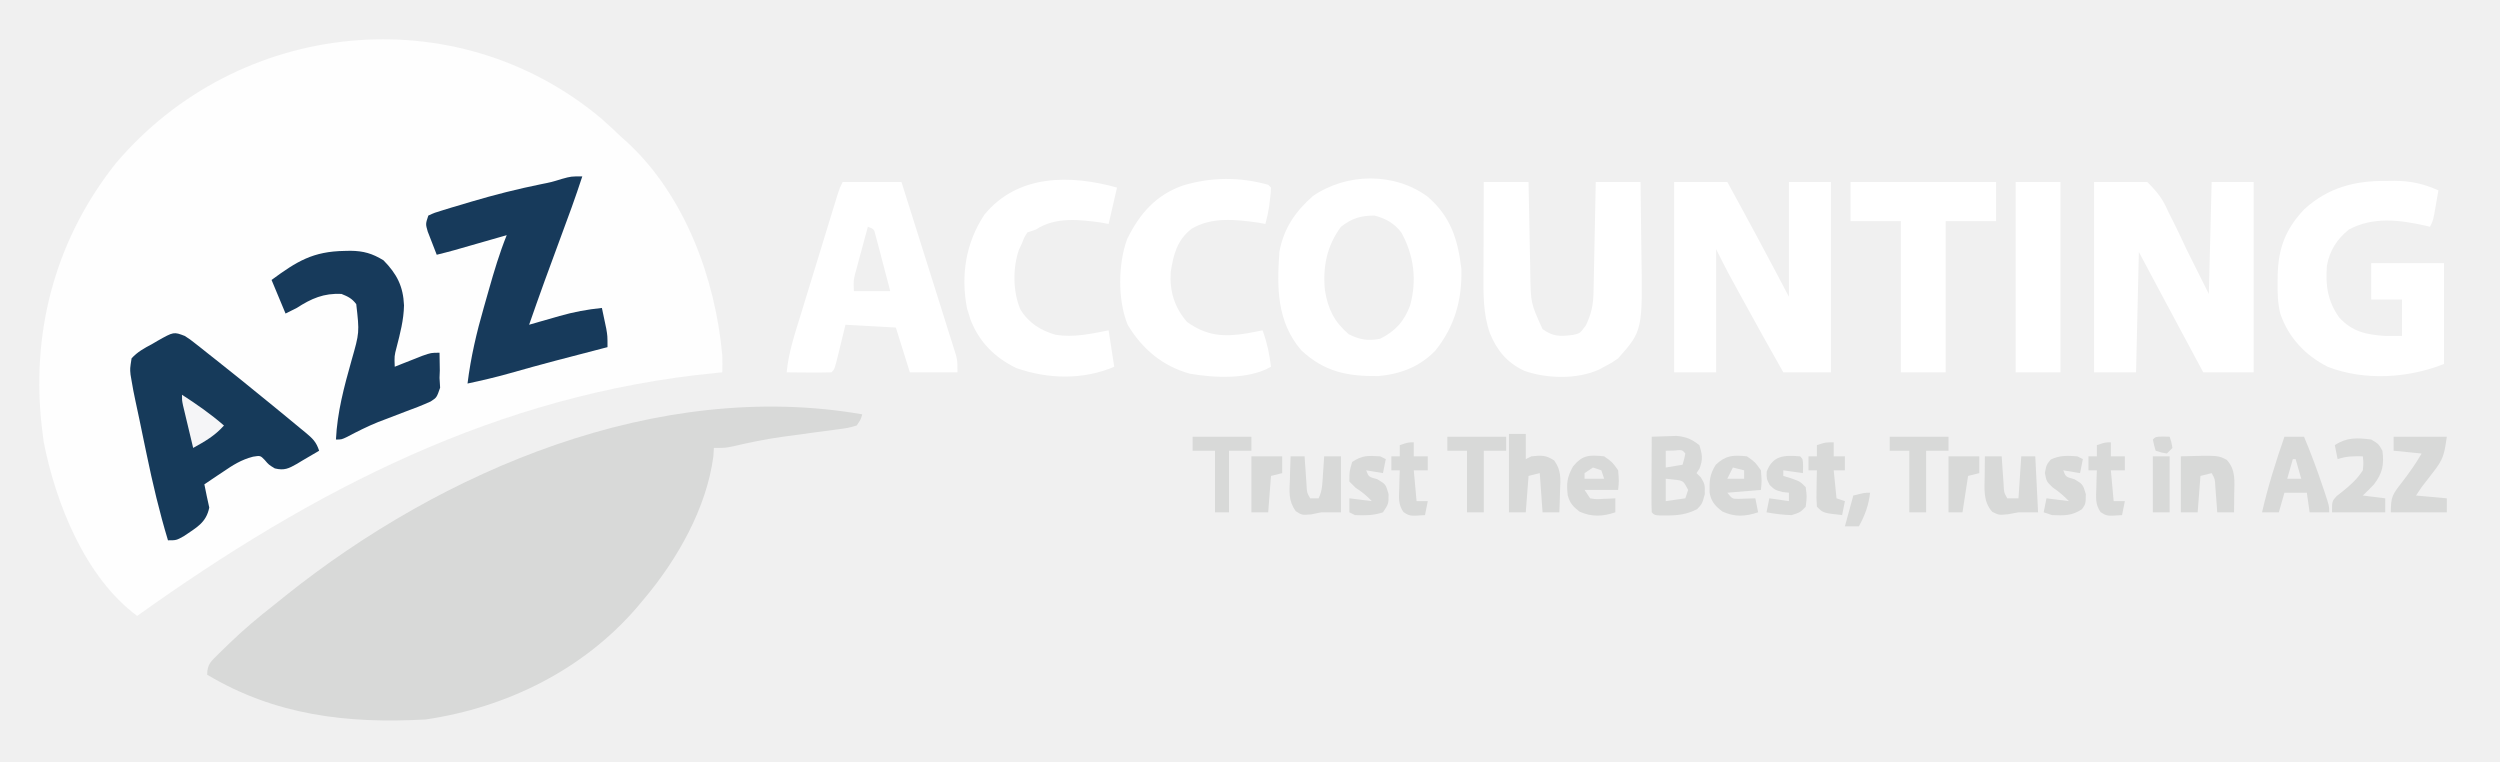
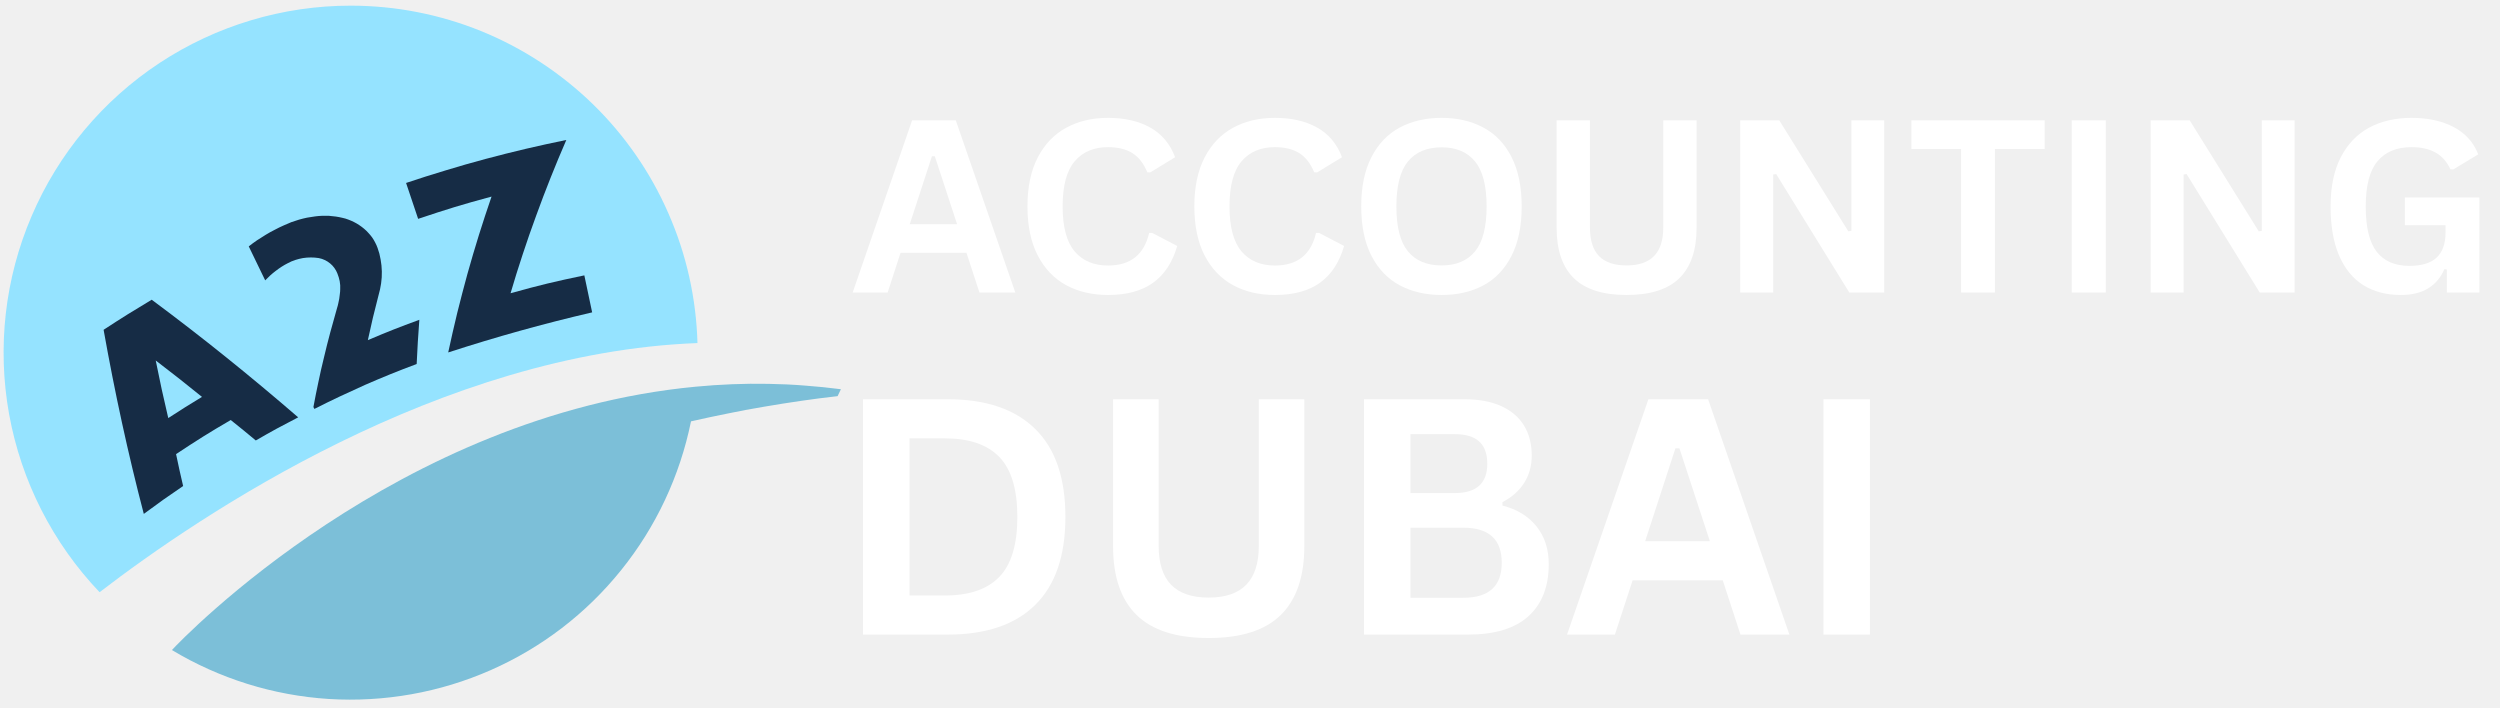
- <svg xmlns="http://www.w3.org/2000/svg" version="1.1" width="893" height="272">
-   <path d="M0 0 C2.449 2.166 4.827 4.388 7.191 6.645 C7.853 7.231 8.514 7.818 9.195 8.422 C29.863 27.503 40.759 57.227 43.191 84.645 C43.231 86.644 43.249 88.645 43.191 90.645 C42.504 90.709 41.817 90.774 41.11 90.841 C-36.993 98.382 -102.884 132.663 -165.809 177.645 C-184.357 163.935 -194.875 137.474 -199.184 115.582 C-199.423 113.94 -199.631 112.294 -199.809 110.645 C-199.917 109.665 -200.025 108.685 -200.137 107.676 C-203.357 74.112 -194.344 42.268 -173.371 15.895 C-129.685 -35.537 -52.178 -43.76 0 0 Z " fill="#FEFEFE" transform="translate(214.8086,42.35547)" />
-   <path d="M0 0 C-0.567 1.914 -0.567 1.914 -2 4 C-5.034 4.865 -5.034 4.865 -8.922 5.379 C-9.618 5.477 -10.315 5.575 -11.032 5.676 C-13.27 5.989 -15.509 6.277 -17.75 6.562 C-20.663 6.952 -23.574 7.351 -26.484 7.754 C-27.199 7.851 -27.914 7.948 -28.651 8.048 C-34.564 8.875 -40.337 10.07 -46.153 11.429 C-49 12 -49 12 -53 12 C-53.062 13.011 -53.124 14.021 -53.188 15.062 C-55.647 33.576 -66.12 51.927 -78 66 C-78.83 66.993 -79.66 67.985 -80.516 69.008 C-99.729 91.298 -127.062 104.767 -156 109 C-183.893 110.538 -209.625 107.563 -234 93 C-234 89.179 -232.542 88.181 -229.939 85.573 C-229.072 84.732 -229.072 84.732 -228.188 83.875 C-227.592 83.291 -226.997 82.707 -226.384 82.105 C-221.179 77.059 -215.716 72.459 -210 68 C-208.671 66.932 -207.343 65.863 -206.016 64.793 C-149.901 19.923 -73.028 -12.701 0 0 Z " fill="#D8D9D8" transform="translate(308,148)" />
-   <path d="M0 0 C6.27 0 12.54 0 19 0 C23.027 4.071 24.501 6.036 26.688 11 C27.202 12.011 27.717 13.021 28.248 14.062 C29.902 17.341 31.449 20.672 33 24 C35.64 29.28 38.28 34.56 41 40 C41.33 26.8 41.66 13.6 42 0 C46.95 0 51.9 0 57 0 C57 22.44 57 44.88 57 68 C51.06 68 45.12 68 39 68 C37.01 64.287 35.02 60.574 33.031 56.861 C32.358 55.606 31.685 54.35 31.012 53.094 C30.029 51.26 29.046 49.425 28.062 47.59 C27.476 46.495 26.889 45.401 26.285 44.273 C22.851 37.852 19.427 31.425 16 25 C15.67 39.19 15.34 53.38 15 68 C10.05 68 5.1 68 0 68 C0 45.56 0 23.12 0 0 Z M42 43 C43 45 43 45 43 45 Z " fill="#FFFFFF" transform="translate(748,65)" />
-   <path d="M0 0 C6.27 0 12.54 0 19 0 C26.461 13.602 33.809 27.253 41 41 C41 27.47 41 13.94 41 0 C45.95 0 50.9 0 56 0 C56 22.44 56 44.88 56 68 C50.39 68 44.78 68 39 68 C33.808 58.827 28.676 49.626 23.625 40.375 C23.114 39.44 22.602 38.504 22.075 37.541 C21.589 36.648 21.103 35.755 20.602 34.836 C19.957 33.653 19.957 33.653 19.299 32.447 C17.818 29.656 16.413 26.826 15 24 C15 38.52 15 53.04 15 68 C10.05 68 5.1 68 0 68 C0 45.56 0 23.12 0 0 Z " fill="#FFFFFF" transform="translate(598,65)" />
-   <path d="M0 0 C8.252 7.102 10.832 15.091 12.125 25.812 C12.438 36.834 9.76 46.41 2.824 55.059 C-2.749 60.811 -9.564 63.412 -17.488 64.148 C-28.645 64.266 -36.819 62.643 -45.117 54.883 C-53.816 44.638 -53.78 32.539 -52.875 19.812 C-51.398 11.504 -47.183 5.337 -40.875 -0.188 C-28.762 -8.45 -11.917 -8.67 0 0 Z M-30.875 10.812 C-35.917 17.584 -37.426 25.173 -36.617 33.453 C-35.509 40.183 -33.375 44.653 -28.125 49.188 C-24.137 51.181 -21.245 51.669 -16.875 50.812 C-11.467 48.108 -8.219 44.532 -6.152 38.812 C-3.724 29.808 -4.813 21.088 -9.281 12.918 C-11.817 9.569 -14.846 7.886 -18.875 6.812 C-23.842 6.812 -26.932 7.777 -30.875 10.812 Z " fill="#FFFFFF" transform="translate(509.875,70.1875)" />
-   <path d="M0 0 C0.894 -0.012 1.788 -0.023 2.709 -0.035 C8.623 -0.009 13.025 0.988 18.438 3.375 C18.129 5.167 17.815 6.959 17.5 8.75 C17.326 9.748 17.152 10.745 16.973 11.773 C16.438 14.375 16.438 14.375 15.438 16.375 C14.832 16.231 14.226 16.086 13.602 15.938 C4.415 13.902 -4.957 12.735 -13.562 17.375 C-17.808 20.811 -20.376 24.829 -21.375 30.207 C-21.974 37.138 -21.134 42.925 -17.074 48.684 C-12.459 53.848 -7.259 54.95 -0.562 55.375 C1.417 55.375 3.397 55.375 5.438 55.375 C5.438 51.085 5.438 46.795 5.438 42.375 C1.808 42.375 -1.823 42.375 -5.562 42.375 C-5.562 38.085 -5.562 33.795 -5.562 29.375 C3.018 29.375 11.598 29.375 20.438 29.375 C20.438 41.255 20.438 53.135 20.438 65.375 C7.67 70.482 -7.975 71.459 -20.973 66.445 C-28.988 62.458 -35.038 56.045 -37.991 47.576 C-38.991 43.725 -39.051 39.961 -39 36 C-38.992 35.164 -38.983 34.327 -38.975 33.466 C-38.713 23.901 -36.104 17.119 -29.477 10.125 C-20.968 2.346 -11.309 -0.147 0 0 Z " fill="#FFFFFF" transform="translate(852.5625,64.625)" />
-   <path d="M0 0 C1.853 1.192 1.853 1.192 3.766 2.703 C4.483 3.265 5.2 3.826 5.939 4.405 C6.701 5.014 7.464 5.623 8.25 6.25 C9.046 6.878 9.841 7.505 10.661 8.152 C13.114 10.092 15.559 12.044 18 14 C18.725 14.58 19.449 15.16 20.196 15.757 C24.188 18.96 28.158 22.188 32.108 25.442 C33.383 26.492 34.66 27.54 35.938 28.585 C37.777 30.092 39.609 31.607 41.438 33.125 C42.263 33.799 42.263 33.799 43.105 34.487 C45.665 36.633 46.921 37.762 48 41 C45.949 42.231 43.887 43.434 41.812 44.625 C41.234 44.976 40.656 45.326 40.061 45.688 C37.073 47.376 35.562 48.135 32.164 47.316 C30 46 30 46 28.562 44.312 C27.003 42.7 27.003 42.7 24.363 43.133 C20.16 44.217 17.181 46.139 13.625 48.562 C12.984 48.987 12.344 49.412 11.684 49.85 C10.116 50.891 8.557 51.944 7 53 C7.55 55.781 8.124 58.548 8.75 61.312 C7.637 66.783 4.149 68.431 -0.301 71.496 C-3 73 -3 73 -6 73 C-9.071 62.838 -11.481 52.642 -13.625 42.25 C-13.927 40.808 -14.229 39.367 -14.531 37.926 C-15.108 35.173 -15.679 32.418 -16.243 29.662 C-16.7 27.452 -17.167 25.244 -17.655 23.041 C-18.164 20.699 -18.613 18.365 -19 16 C-19.124 15.273 -19.247 14.545 -19.375 13.796 C-19.578 11.691 -19.578 11.691 -19 8 C-16.905 5.701 -14.484 4.375 -11.75 2.938 C-11.068 2.536 -10.386 2.134 -9.684 1.721 C-3.939 -1.509 -3.939 -1.509 0 0 Z " fill="#163A5A" transform="translate(66,120)" />
-   <path d="M0 0 C5.28 0 10.56 0 16 0 C16.02 1.159 16.04 2.319 16.06 3.513 C16.137 7.856 16.225 12.198 16.317 16.541 C16.355 18.412 16.39 20.284 16.422 22.156 C16.468 24.862 16.526 27.568 16.586 30.273 C16.597 31.097 16.609 31.92 16.621 32.768 C16.79 43.294 16.79 43.294 21 52.562 C24.803 55.296 27.248 55.197 31.805 54.641 C34.349 54.109 34.349 54.109 36.5 51.188 C38.395 47.16 39.116 43.936 39.205 39.507 C39.225 38.626 39.245 37.746 39.266 36.838 C39.282 35.897 39.299 34.955 39.316 33.984 C39.337 33.013 39.358 32.042 39.379 31.042 C39.445 27.945 39.504 24.847 39.562 21.75 C39.606 19.648 39.649 17.547 39.693 15.445 C39.8 10.297 39.902 5.149 40 0 C45.28 0 50.56 0 56 0 C56.1 6.171 56.172 12.341 56.22 18.512 C56.24 20.606 56.267 22.7 56.302 24.793 C56.761 53.087 56.761 53.087 48 63 C45.781 64.547 45.781 64.547 43.5 65.75 C42.747 66.157 41.994 66.565 41.219 66.984 C33.372 70.576 22.481 70.302 14.438 67.438 C8.324 64.543 4.715 60.21 2.188 54 C-0.24 47.174 -0.138 40.056 -0.098 32.91 C-0.096 31.966 -0.095 31.021 -0.093 30.048 C-0.088 27.053 -0.075 24.058 -0.062 21.062 C-0.057 19.023 -0.053 16.983 -0.049 14.943 C-0.038 9.962 -0.021 4.981 0 0 Z " fill="#FFFFFF" transform="translate(530,65)" />
-   <path d="M0 0 C6.93 0 13.86 0 21 0 C23.367 7.507 25.733 15.014 28.098 22.522 C28.902 25.073 29.706 27.624 30.51 30.174 C31.67 33.853 32.829 37.532 33.988 41.211 C34.345 42.341 34.701 43.47 35.068 44.634 C36.051 47.754 37.026 50.877 38 54 C38.302 54.949 38.605 55.899 38.916 56.877 C39.192 57.759 39.467 58.641 39.751 59.549 C39.993 60.316 40.235 61.082 40.485 61.871 C41 64 41 64 41 68 C35.39 68 29.78 68 24 68 C21.525 60.08 21.525 60.08 19 52 C13.06 51.67 7.12 51.34 1 51 C-0.275 56.22 -0.275 56.22 -1.543 61.441 C-2.889 66.889 -2.889 66.889 -4 68 C-6.697 68.073 -9.367 68.092 -12.062 68.062 C-12.821 68.058 -13.58 68.053 -14.361 68.049 C-16.241 68.037 -18.12 68.019 -20 68 C-19.331 60.894 -17.098 54.276 -15 47.48 C-14.6 46.173 -14.2 44.865 -13.801 43.556 C-12.967 40.828 -12.129 38.101 -11.289 35.374 C-10.212 31.877 -9.14 28.379 -8.071 24.88 C-7.247 22.184 -6.422 19.49 -5.595 16.796 C-5.007 14.878 -4.42 12.96 -3.832 11.043 C-3.475 9.884 -3.118 8.726 -2.75 7.532 C-2.435 6.509 -2.121 5.487 -1.797 4.433 C-1 2 -1 2 0 0 Z M9 16 C8.159 19.081 7.328 22.165 6.5 25.25 C6.262 26.123 6.023 26.995 5.777 27.895 C5.552 28.739 5.326 29.583 5.094 30.453 C4.884 31.228 4.675 32.003 4.459 32.802 C3.864 35.278 3.864 35.278 4 39 C8.29 39 12.58 39 17 39 C16.051 35.351 15.092 31.706 14.125 28.062 C13.721 26.501 13.721 26.501 13.309 24.908 C13.044 23.919 12.78 22.929 12.508 21.91 C12.267 20.994 12.026 20.077 11.778 19.133 C11.211 16.819 11.211 16.819 9 16 Z " fill="#FFFFFF" transform="translate(301,65)" />
-   <path d="M0 0 C-2.41 7.409 -5.085 14.702 -7.812 22 C-11.646 32.298 -15.398 42.619 -19 53 C-17.793 52.651 -16.587 52.301 -15.344 51.941 C-13.729 51.481 -12.115 51.022 -10.5 50.562 C-9.709 50.332 -8.917 50.102 -8.102 49.865 C-3.06 48.44 1.785 47.52 7 47 C7.338 48.582 7.67 50.166 8 51.75 C8.186 52.632 8.371 53.513 8.562 54.422 C9 57 9 57 9 61 C8.398 61.156 7.795 61.311 7.174 61.471 C-3.902 64.336 -14.974 67.204 -25.974 70.35 C-30.945 71.758 -35.947 72.924 -41 74 C-39.841 64.656 -37.775 55.807 -35.169 46.787 C-34.559 44.675 -33.961 42.559 -33.365 40.443 C-31.497 33.858 -29.558 27.357 -27 21 C-27.615 21.177 -28.23 21.353 -28.864 21.535 C-31.659 22.336 -34.455 23.137 -37.25 23.938 C-38.702 24.354 -38.702 24.354 -40.184 24.779 C-41.118 25.047 -42.053 25.314 -43.016 25.59 C-43.874 25.836 -44.733 26.082 -45.618 26.336 C-47.738 26.927 -49.862 27.478 -52 28 C-52.699 26.234 -53.384 24.462 -54.062 22.688 C-54.445 21.701 -54.828 20.715 -55.223 19.699 C-56 17 -56 17 -55 14 C-52.785 12.989 -52.785 12.989 -49.848 12.098 C-48.769 11.767 -47.691 11.435 -46.579 11.094 C-45.419 10.754 -44.258 10.413 -43.062 10.062 C-41.887 9.709 -40.712 9.356 -39.501 8.992 C-31.302 6.568 -23.085 4.484 -14.707 2.789 C-10.971 2.043 -10.971 2.043 -7.262 0.898 C-4 0 -4 0 0 0 Z " fill="#173A5B" transform="translate(208,63)" />
-   <path d="M0 0 C0.495 0.495 0.495 0.495 1 1 C0.914 2.926 0.914 2.926 0.625 5.312 C0.49 6.482 0.49 6.482 0.352 7.676 C0.025 9.834 -0.431 11.894 -1 14 C-1.887 13.835 -2.774 13.67 -3.688 13.5 C-11.658 12.415 -20.292 11.418 -27.418 15.754 C-32.568 19.811 -33.867 24.973 -34.812 31.188 C-35.268 38.015 -33.493 43.779 -29 49 C-21.918 54.039 -15.917 54.437 -7.5 53.062 C-5.665 52.719 -3.83 52.369 -2 52 C-0.417 56.326 0.451 60.429 1 65 C-6.999 69.615 -19.16 69.016 -28.055 67.469 C-37.764 64.754 -44.981 58.676 -50.176 50.047 C-53.802 41.316 -53.634 28.17 -50.375 19.375 C-45.926 10.305 -40.086 3.634 -30.438 0.25 C-20.252 -2.785 -10.263 -2.84 0 0 Z " fill="#FFFFFF" transform="translate(453,66)" />
-   <path d="M0 0 C-0.99 4.29 -1.98 8.58 -3 13 C-3.887 12.835 -4.774 12.67 -5.688 12.5 C-13.606 11.401 -22.078 10.446 -29 15 C-29.99 15.33 -30.98 15.66 -32 16 C-33.142 17.782 -33.142 17.782 -34 20 C-34.512 21.096 -34.512 21.096 -35.035 22.215 C-37.281 28.697 -37.237 37.216 -34.5 43.562 C-31.566 48.36 -27.257 51.078 -21.902 52.594 C-15.45 53.624 -9.348 52.24 -3 51 C-2.34 55.29 -1.68 59.58 -1 64 C-12.099 68.757 -24.694 68.449 -36.02 64.453 C-43.75 60.684 -49.316 55.089 -52.379 47.043 C-52.584 46.369 -52.789 45.695 -53 45 C-53.188 44.41 -53.376 43.819 -53.57 43.211 C-55.871 31.375 -54.048 19.753 -47.375 9.688 C-35.423 -4.894 -16.497 -4.604 0 0 Z " fill="#FFFFFF" transform="translate(399,67)" />
-   <path d="M0 0 C1.022 -0.021 1.022 -0.021 2.065 -0.043 C6.734 0.002 9.913 0.932 13.875 3.375 C18.663 8.272 20.889 12.622 21.188 19.438 C21.091 24.612 19.819 29.467 18.531 34.457 C17.729 37.527 17.729 37.527 17.875 41.375 C19.23 40.834 19.23 40.834 20.613 40.281 C21.793 39.817 22.972 39.353 24.188 38.875 C25.359 38.411 26.531 37.947 27.738 37.469 C30.875 36.375 30.875 36.375 33.875 36.375 C33.903 37.729 33.922 39.083 33.938 40.438 C33.949 41.192 33.961 41.946 33.973 42.723 C33.94 43.598 33.908 44.473 33.875 45.375 C33.979 47.102 33.979 47.102 34.086 48.863 C32.875 52.375 32.875 52.375 30.704 53.79 C27.655 55.172 24.584 56.359 21.438 57.5 C19.312 58.312 17.189 59.127 15.066 59.945 C14.03 60.339 12.994 60.732 11.926 61.138 C8.099 62.69 4.462 64.518 0.816 66.453 C-1.125 67.375 -1.125 67.375 -3.125 67.375 C-2.648 57.545 -0.218 48.574 2.436 39.139 C5.288 29.148 5.288 29.148 4.125 19 C2.559 16.965 1.248 16.339 -1.125 15.375 C-7.434 15.025 -11.937 17.018 -17.125 20.375 C-19.105 21.365 -19.105 21.365 -21.125 22.375 C-22.775 18.415 -24.425 14.455 -26.125 10.375 C-17.056 3.699 -11.357 0.174 0 0 Z " fill="#173A5B" transform="translate(123.125,89.625)" />
-   <path d="M0 0 C17.16 0 34.32 0 52 0 C52 4.62 52 9.24 52 14 C46.06 14 40.12 14 34 14 C34 31.82 34 49.64 34 68 C28.72 68 23.44 68 18 68 C18 50.18 18 32.36 18 14 C12.06 14 6.12 14 0 14 C0 9.38 0 4.76 0 0 Z " fill="#FFFFFF" transform="translate(661,65)" />
-   <path d="M0 0 C5.28 0 10.56 0 16 0 C16 22.44 16 44.88 16 68 C10.72 68 5.44 68 0 68 C0 45.56 0 23.12 0 0 Z " fill="#FFFFFF" transform="translate(720,65)" />
-   <path d="M0 0 C1.895 -0.082 3.791 -0.139 5.688 -0.188 C6.743 -0.222 7.799 -0.257 8.887 -0.293 C12.408 0.038 14.216 0.849 17 3 C18.055 6.307 18.345 8.127 17.062 11.375 C16.537 12.179 16.537 12.179 16 13 C16.516 13.516 17.031 14.031 17.562 14.562 C19 17 19 17 18.938 20.562 C18 24 18 24 16.188 25.875 C12.575 27.733 9.35 28.138 5.312 28.125 C4.525 28.128 3.737 28.13 2.926 28.133 C1 28 1 28 0 27 C-0.088 25 -0.107 22.998 -0.098 20.996 C-0.094 19.781 -0.091 18.566 -0.088 17.314 C-0.08 16.035 -0.071 14.756 -0.062 13.438 C-0.058 12.154 -0.053 10.871 -0.049 9.549 C-0.037 6.366 -0.021 3.183 0 0 Z M5 5 C5 6.98 5 8.96 5 11 C6.98 10.67 8.96 10.34 11 10 C11.591 8.054 11.591 8.054 12 6 C10.875 4.644 10.875 4.644 7.938 4.938 C6.968 4.958 5.999 4.979 5 5 Z M5 15 C5 17.64 5 20.28 5 23 C8.465 22.505 8.465 22.505 12 22 C12.33 21.01 12.66 20.02 13 19 C11.291 15.685 11.291 15.685 7.875 15.312 C6.926 15.209 5.978 15.106 5 15 Z " fill="#D8D9D8" transform="translate(590,156)" />
-   <path d="M0 0 C2.31 0 4.62 0 7 0 C9.494 5.921 11.709 11.911 13.75 18 C13.973 18.659 14.195 19.318 14.425 19.996 C16 24.752 16 24.752 16 27 C13.69 27 11.38 27 9 27 C8.67 24.69 8.34 22.38 8 20 C5.36 20 2.72 20 0 20 C-0.66 22.31 -1.32 24.62 -2 27 C-3.98 27 -5.96 27 -8 27 C-5.89 17.788 -3.083 8.92 0 0 Z M3 8 C2.34 10.31 1.68 12.62 1 15 C2.65 15 4.3 15 6 15 C5.34 12.69 4.68 10.38 4 8 C3.67 8 3.34 8 3 8 Z " fill="#D8D9D8" transform="translate(816,156)" />
-   <path d="M0 0 C6.27 0 12.54 0 19 0 C18.071 6.506 17.785 7.984 14.062 12.75 C13.352 13.673 12.642 14.596 11.91 15.547 C11.28 16.356 10.649 17.166 10 18 C9.34 18.99 8.68 19.98 8 21 C11.63 21.33 15.26 21.66 19 22 C19 23.65 19 25.3 19 27 C12.4 27 5.8 27 -1 27 C-1 21.482 -0.425 20.653 2.812 16.5 C5.44 13.092 7.856 9.734 10 6 C6.7 5.67 3.4 5.34 0 5 C0 3.35 0 1.7 0 0 Z " fill="#D8D9D8" transform="translate(855,156)" />
-   <path d="M0 0 C1.98 0 3.96 0 6 0 C6 2.97 6 5.94 6 9 C6.66 8.67 7.32 8.34 8 8 C11.432 7.627 13.297 7.515 16.18 9.504 C18.717 12.983 18.439 16.125 18.25 20.25 C18.232 20.995 18.214 21.74 18.195 22.508 C18.148 24.339 18.077 26.17 18 28 C16.02 28 14.04 28 12 28 C11.67 23.38 11.34 18.76 11 14 C9.68 14.33 8.36 14.66 7 15 C6.67 19.29 6.34 23.58 6 28 C4.02 28 2.04 28 0 28 C0 18.76 0 9.52 0 0 Z " fill="#D8D9D8" transform="translate(539,155)" />
-   <path d="M0 0 C2.625 1.562 2.625 1.562 4 4 C4.639 9.018 4.044 11.978 1 16 C-0.296 17.37 -1.62 18.715 -3 20 C-0.36 20.33 2.28 20.66 5 21 C5 22.65 5 24.3 5 26 C-1.27 26 -7.54 26 -14 26 C-14 22 -14 22 -12.355 20.219 C-11.282 19.368 -11.282 19.368 -10.188 18.5 C-7.332 16.212 -4.983 14.099 -3 11 C-2.749 8.332 -2.749 8.332 -3 6 C-6.343 5.926 -8.804 5.935 -12 7 C-12.33 5.35 -12.66 3.7 -13 2 C-8.756 -0.829 -4.981 -0.644 0 0 Z " fill="#D8D9D8" transform="translate(847,157)" />
-   <path d="M0 0 C13.3 -0.369 13.3 -0.369 16.391 1.262 C19.741 4.88 19.11 9.021 19.062 13.75 C19.053 14.92 19.044 16.091 19.035 17.297 C19.024 18.189 19.012 19.081 19 20 C17.02 20 15.04 20 13 20 C12.939 19.157 12.879 18.314 12.816 17.445 C12.733 16.35 12.649 15.254 12.562 14.125 C12.481 13.034 12.4 11.944 12.316 10.82 C12.17 8.053 12.17 8.053 11 6 C9.68 6.33 8.36 6.66 7 7 C6.67 11.29 6.34 15.58 6 20 C4.02 20 2.04 20 0 20 C0 13.4 0 6.8 0 0 Z " fill="#D8D9D8" transform="translate(779,163)" />
-   <path d="M0 0 C2.938 2.062 2.938 2.062 5 5 C5.312 8.812 5.312 8.812 5 12 C-0.94 12.495 -0.94 12.495 -7 13 C-5.239 15.183 -5.239 15.183 -3.055 15.195 C-0.027 15.098 -0.027 15.098 3 15 C3.33 16.65 3.66 18.3 4 20 C-0.566 21.522 -4.399 21.747 -8.812 19.688 C-11.335 17.742 -12.818 16.128 -13.336 12.914 C-13.406 8.785 -13.367 6.588 -11.125 3 C-7.504 -0.408 -4.931 -0.501 0 0 Z M-5 4 C-5.66 5.32 -6.32 6.64 -7 8 C-5.02 8 -3.04 8 -1 8 C-1 7.01 -1 6.02 -1 5 C-2.32 4.67 -3.64 4.34 -5 4 Z " fill="#D8D9D8" transform="translate(624,163)" />
-   <path d="M0 0 C2.938 2.062 2.938 2.062 5 5 C5.312 8.812 5.312 8.812 5 12 C1.04 12 -2.92 12 -7 12 C-6.01 13.485 -6.01 13.485 -5 15 C-2.793 15.364 -2.793 15.364 -0.375 15.188 C0.442 15.16 1.26 15.133 2.102 15.105 C2.728 15.071 3.355 15.036 4 15 C4 16.65 4 18.3 4 20 C-0.551 21.517 -4.382 21.719 -8.812 19.75 C-11.198 17.842 -12.112 16.907 -13 14 C-13.487 9.619 -13.285 7.513 -11.125 3.625 C-7.753 -0.54 -5.266 -0.535 0 0 Z M-4 4 C-4.99 4.66 -5.98 5.32 -7 6 C-7 6.66 -7 7.32 -7 8 C-4.69 8 -2.38 8 0 8 C-0.33 7.01 -0.66 6.02 -1 5 C-1.99 4.67 -2.98 4.34 -4 4 Z " fill="#D8D9D8" transform="translate(573,163)" />
-   <path d="M0 0 C1.65 0 3.3 0 5 0 C5.061 0.915 5.121 1.83 5.184 2.773 C5.267 3.962 5.351 5.15 5.438 6.375 C5.519 7.558 5.6 8.742 5.684 9.961 C5.811 12.915 5.811 12.915 7 15 C7.99 15 8.98 15 10 15 C11.416 12.167 11.346 9.525 11.562 6.375 C11.646 5.186 11.73 3.998 11.816 2.773 C11.877 1.858 11.938 0.943 12 0 C13.98 0 15.96 0 18 0 C18 6.6 18 13.2 18 20 C15.69 20 13.38 20 11 20 C9.783 20.247 8.566 20.495 7.312 20.75 C4 21 4 21 1.809 19.562 C-0.819 15.839 -0.441 12.687 -0.25 8.25 C-0.232 7.457 -0.214 6.664 -0.195 5.848 C-0.148 3.898 -0.077 1.949 0 0 Z " fill="#D8D9D8" transform="translate(461,163)" />
-   <path d="M0 0 C1.98 0 3.96 0 6 0 C6.061 0.915 6.121 1.83 6.184 2.773 C6.267 3.962 6.351 5.15 6.438 6.375 C6.519 7.558 6.6 8.742 6.684 9.961 C6.811 12.915 6.811 12.915 8 15 C9.32 15 10.64 15 12 15 C12.33 10.05 12.66 5.1 13 0 C14.65 0 16.3 0 18 0 C18.33 6.6 18.66 13.2 19 20 C16.69 20 14.38 20 12 20 C10.175 20.34 10.175 20.34 8.312 20.688 C5 21 5 21 2.625 19.812 C-0.739 16.061 -0.107 11.581 -0.062 6.75 C-0.053 5.487 -0.044 4.223 -0.035 2.922 C-0.024 1.958 -0.012 0.993 0 0 Z " fill="#D8D9D8" transform="translate(709,163)" />
-   <path d="M0 0 C6.93 0 13.86 0 21 0 C21 1.65 21 3.3 21 5 C18.36 5 15.72 5 13 5 C13 12.26 13 19.52 13 27 C11.02 27 9.04 27 7 27 C7 19.74 7 12.48 7 5 C4.69 5 2.38 5 0 5 C0 3.35 0 1.7 0 0 Z " fill="#D8D9D8" transform="translate(675,156)" />
-   <path d="M0 0 C6.93 0 13.86 0 21 0 C21 1.65 21 3.3 21 5 C18.36 5 15.72 5 13 5 C13 12.26 13 19.52 13 27 C11.02 27 9.04 27 7 27 C7 19.74 7 12.48 7 5 C4.69 5 2.38 5 0 5 C0 3.35 0 1.7 0 0 Z " fill="#D8D9D8" transform="translate(517,156)" />
-   <path d="M0 0 C6.93 0 13.86 0 21 0 C21 1.65 21 3.3 21 5 C18.36 5 15.72 5 13 5 C13 12.26 13 19.52 13 27 C11.35 27 9.7 27 8 27 C8 19.74 8 12.48 8 5 C5.36 5 2.72 5 0 5 C0 3.35 0 1.7 0 0 Z " fill="#D8D9D8" transform="translate(426,156)" />
-   <path d="M0 0 C0.66 0.33 1.32 0.66 2 1 C1.67 2.65 1.34 4.3 1 6 C-1.97 5.505 -1.97 5.505 -5 5 C-4.106 7.344 -4.106 7.344 -1 8.188 C2 10 2 10 3.062 13.5 C3 17 3 17 1.688 18.875 C-1.95 21.3 -4.648 21.153 -9 21 C-9.99 20.67 -10.98 20.34 -12 20 C-11.67 18.35 -11.34 16.7 -11 15 C-8.36 15.33 -5.72 15.66 -3 16 C-4.812 14.092 -6.486 12.673 -8.688 11.188 C-11 9 -11 9 -11.562 5.938 C-11 3 -11 3 -9.438 1.125 C-6.161 -0.387 -3.567 -0.264 0 0 Z " fill="#D8D9D8" transform="translate(742,163)" />
-   <path d="M0 0 C0.66 0.33 1.32 0.66 2 1 C1.67 2.65 1.34 4.3 1 6 C-1.97 5.505 -1.97 5.505 -5 5 C-4.106 7.344 -4.106 7.344 -1 8.188 C2 10 2 10 3 13.5 C3 17 3 17 1 20 C-2.501 21.167 -5.327 21.134 -9 21 C-9.66 20.67 -10.32 20.34 -11 20 C-11 18.35 -11 16.7 -11 15 C-8.36 15.33 -5.72 15.66 -3 16 C-4.842 14.061 -6.466 12.703 -8.75 11.25 C-9.492 10.508 -10.235 9.765 -11 9 C-11 5.375 -11 5.375 -10 2 C-6.331 -0.446 -4.328 -0.236 0 0 Z " fill="#D8D9D8" transform="translate(493,163)" />
-   <path d="M0 0 C1 1 1 1 1.062 3.562 C1.042 4.367 1.021 5.171 1 6 C-1.31 5.67 -3.62 5.34 -6 5 C-6 5.66 -6 6.32 -6 7 C-4.577 7.433 -4.577 7.433 -3.125 7.875 C0 9 0 9 2 11 C2.438 14.438 2.438 14.438 2 18 C0.062 20 0.062 20 -3 21 C-6.055 20.934 -8.995 20.543 -12 20 C-11.67 18.35 -11.34 16.7 -11 15 C-8.69 15.33 -6.38 15.66 -4 16 C-4 15.01 -4 14.02 -4 13 C-4.763 12.918 -5.526 12.835 -6.312 12.75 C-9 12 -9 12 -10.875 10.25 C-12 8 -12 8 -11.938 5.438 C-9.703 -0.372 -5.741 -0.433 0 0 Z " fill="#D8D9D8" transform="translate(643,163)" />
-   <path d="M0 0 C0 1.65 0 3.3 0 5 C1.32 5 2.64 5 4 5 C4 6.65 4 8.3 4 10 C2.68 10 1.36 10 0 10 C0.33 13.3 0.66 16.6 1 20 C1.99 20.33 2.98 20.66 4 21 C3.67 22.65 3.34 24.3 3 26 C-3.75 25.25 -3.75 25.25 -6 23 C-6.195 19.961 -6.195 19.961 -6.125 16.375 C-6.107 15.186 -6.089 13.998 -6.07 12.773 C-6.047 11.858 -6.024 10.943 -6 10 C-6.99 10 -7.98 10 -9 10 C-9 8.35 -9 6.7 -9 5 C-8.01 5 -7.02 5 -6 5 C-6 3.68 -6 2.36 -6 1 C-3 0 -3 0 0 0 Z " fill="#D8D9D8" transform="translate(655,158)" />
-   <path d="M0 0 C0 1.65 0 3.3 0 5 C1.65 5 3.3 5 5 5 C5 6.65 5 8.3 5 10 C3.35 10 1.7 10 0 10 C0.33 13.63 0.66 17.26 1 21 C2.32 21 3.64 21 5 21 C4.67 22.65 4.34 24.3 4 26 C-1.44 26.363 -1.44 26.363 -3.688 24.906 C-5.645 22.063 -5.289 19.715 -5.188 16.312 C-5.16 15.133 -5.133 13.954 -5.105 12.738 C-5.071 11.835 -5.036 10.931 -5 10 C-5.99 10 -6.98 10 -8 10 C-8 8.35 -8 6.7 -8 5 C-7.01 5 -6.02 5 -5 5 C-5 3.68 -5 2.36 -5 1 C-2 0 -2 0 0 0 Z " fill="#D8D9D8" transform="translate(754,158)" />
-   <path d="M0 0 C0 1.65 0 3.3 0 5 C1.65 5 3.3 5 5 5 C5 6.65 5 8.3 5 10 C3.35 10 1.7 10 0 10 C0.33 13.63 0.66 17.26 1 21 C2.32 21 3.64 21 5 21 C4.67 22.65 4.34 24.3 4 26 C-1.44 26.363 -1.44 26.363 -3.688 24.906 C-5.645 22.063 -5.289 19.715 -5.188 16.312 C-5.16 15.133 -5.133 13.954 -5.105 12.738 C-5.071 11.835 -5.036 10.931 -5 10 C-5.99 10 -6.98 10 -8 10 C-8 8.35 -8 6.7 -8 5 C-7.01 5 -6.02 5 -5 5 C-5 3.68 -5 2.36 -5 1 C-2 0 -2 0 0 0 Z " fill="#D8D9D8" transform="translate(505,158)" />
-   <path d="M0 0 C3.667 0 7.333 0 11 0 C11 1.98 11 3.96 11 6 C9.68 6.33 8.36 6.66 7 7 C6.67 11.29 6.34 15.58 6 20 C4.02 20 2.04 20 0 20 C0 13.4 0 6.8 0 0 Z " fill="#D8D9D8" transform="translate(447,163)" />
-   <path d="M0 0 C3.667 0 7.333 0 11 0 C11 1.98 11 3.96 11 6 C9.68 6.33 8.36 6.66 7 7 C6.34 11.29 5.68 15.58 5 20 C3.35 20 1.7 20 0 20 C0 13.4 0 6.8 0 0 Z " fill="#D8D9D8" transform="translate(696,163)" />
-   <path d="M0 0 C5.266 3.406 10.27 6.877 15 11 C11.714 14.68 8.262 16.633 4 19 C3.331 16.209 2.664 13.417 2 10.625 C1.714 9.434 1.714 9.434 1.422 8.219 C1.241 7.458 1.061 6.698 0.875 5.914 C0.707 5.212 0.54 4.511 0.367 3.788 C0 2 0 2 0 0 Z " fill="#F5F5F7" transform="translate(65,141)" />
-   <path d="M0 0 C1.98 0 3.96 0 6 0 C6 6.6 6 13.2 6 20 C4.02 20 2.04 20 0 20 C0 13.4 0 6.8 0 0 Z " fill="#D8D9D8" transform="translate(769,163)" />
-   <path d="M0 0 C-0.543 4.565 -1.795 7.973 -4 12 C-5.65 12 -7.3 12 -9 12 C-8.01 8.37 -7.02 4.74 -6 1 C-2 0 -2 0 0 0 Z " fill="#D8D9D8" transform="translate(668,176)" />
-   <path d="M0 0 C1.207 0.031 1.207 0.031 2.438 0.062 C3.062 1.938 3.062 1.938 3.438 4.062 C2.777 4.723 2.118 5.383 1.438 6.062 C-0.688 5.688 -0.688 5.688 -2.562 5.062 C-3.125 3.125 -3.125 3.125 -3.562 1.062 C-2.562 0.062 -2.562 0.062 0 0 Z " fill="#D8D9D8" transform="translate(772.5625,155.9375)" />
+ <svg xmlns="http://www.w3.org/2000/svg" width="594" zoomAndPan="magnify" viewBox="0 0 445.5 126" height="168" preserveAspectRatio="xMidYMid meet" version="1.0">
+   <defs>
+     <g />
+     <clipPath id="04fe4a55df">
+       <path d="M 0.27 13 L 30 13 L 30 45 L 0.27 45 Z M 0.27 13 " clip-rule="nonzero" />
+     </clipPath>
+     <clipPath id="ae7babbebe">
+       <rect x="0" width="294" y="0" height="58" />
+     </clipPath>
+     <clipPath id="5cb28d7dea">
+       <path d="M 148 53 L 341 53 L 341 125.93 L 148 125.93 Z M 148 53 " clip-rule="nonzero" />
+     </clipPath>
+     <clipPath id="7bc696f524">
+       <rect x="0" width="193" y="0" height="73" />
+     </clipPath>
+   </defs>
+   <g transform="matrix(1, 0, 0, 1, 151, 8)">
+     <g clip-path="url(#ae7babbebe)">
+       <g clip-path="url(#04fe4a55df)">
+         <g fill="#ffffff" fill-opacity="1">
+           <g transform="translate(0.475653, 44.12815)">
+             <g>
+               <path d="M 29.453 0 L 23.062 0 L 20.75 -7.078 L 9 -7.078 L 6.703 0 L 0.469 0 L 11.062 -30.688 L 18.844 -30.688 Z M 14.594 -24.281 L 10.641 -12.172 L 19.078 -12.172 L 15.109 -24.281 Z M 14.594 -24.281 " />
+             </g>
+           </g>
+         </g>
+       </g>
+       <g fill="#ffffff" fill-opacity="1">
+         <g transform="translate(29.68858, 44.12815)">
+           <g>
+             <path d="M 16.766 0.438 C 13.941 0.438 11.453 -0.145 9.297 -1.312 C 7.141 -2.488 5.453 -4.254 4.234 -6.609 C 3.016 -8.973 2.406 -11.883 2.406 -15.344 C 2.406 -18.801 3.016 -21.707 4.234 -24.062 C 5.453 -26.414 7.141 -28.18 9.297 -29.359 C 11.453 -30.535 13.941 -31.125 16.766 -31.125 C 19.723 -31.125 22.234 -30.547 24.297 -29.391 C 26.359 -28.234 27.832 -26.473 28.719 -24.109 L 24.281 -21.406 L 23.766 -21.422 C 23.098 -23.023 22.203 -24.172 21.078 -24.859 C 19.953 -25.555 18.516 -25.906 16.766 -25.906 C 14.223 -25.906 12.238 -25.062 10.812 -23.375 C 9.383 -21.688 8.672 -19.008 8.672 -15.344 C 8.672 -11.688 9.383 -9.016 10.812 -7.328 C 12.238 -5.648 14.223 -4.812 16.766 -4.812 C 20.754 -4.812 23.195 -6.75 24.094 -10.625 L 24.625 -10.625 L 29.094 -8.297 C 28.25 -5.379 26.812 -3.191 24.781 -1.734 C 22.758 -0.285 20.086 0.438 16.766 0.438 Z M 16.766 0.438 " />
+           </g>
+         </g>
+       </g>
+       <g fill="#ffffff" fill-opacity="1">
+         <g transform="translate(59.42624, 44.12815)">
+           <g>
+             <path d="M 16.766 0.438 C 13.941 0.438 11.453 -0.145 9.297 -1.312 C 7.141 -2.488 5.453 -4.254 4.234 -6.609 C 3.016 -8.973 2.406 -11.883 2.406 -15.344 C 2.406 -18.801 3.016 -21.707 4.234 -24.062 C 5.453 -26.414 7.141 -28.18 9.297 -29.359 C 11.453 -30.535 13.941 -31.125 16.766 -31.125 C 19.723 -31.125 22.234 -30.547 24.297 -29.391 C 26.359 -28.234 27.832 -26.473 28.719 -24.109 L 24.281 -21.406 L 23.766 -21.422 C 23.098 -23.023 22.203 -24.172 21.078 -24.859 C 19.953 -25.555 18.516 -25.906 16.766 -25.906 C 14.223 -25.906 12.238 -25.062 10.812 -23.375 C 9.383 -21.688 8.672 -19.008 8.672 -15.344 C 8.672 -11.688 9.383 -9.016 10.812 -7.328 C 12.238 -5.648 14.223 -4.812 16.766 -4.812 C 20.754 -4.812 23.195 -6.75 24.094 -10.625 L 24.625 -10.625 L 29.094 -8.297 C 28.25 -5.379 26.812 -3.191 24.781 -1.734 C 22.758 -0.285 20.086 0.438 16.766 0.438 Z M 16.766 0.438 " />
+           </g>
+         </g>
+       </g>
+       <g fill="#ffffff" fill-opacity="1">
+         <g transform="translate(89.16389, 44.12815)">
+           <g>
+             <path d="M 16.734 0.438 C 13.922 0.438 11.438 -0.133 9.281 -1.281 C 7.133 -2.426 5.453 -4.176 4.234 -6.531 C 3.016 -8.895 2.406 -11.832 2.406 -15.344 C 2.406 -18.852 3.016 -21.785 4.234 -24.141 C 5.453 -26.504 7.133 -28.258 9.281 -29.406 C 11.438 -30.551 13.922 -31.125 16.734 -31.125 C 19.547 -31.125 22.02 -30.551 24.156 -29.406 C 26.301 -28.27 27.977 -26.52 29.188 -24.156 C 30.395 -21.789 31 -18.852 31 -15.344 C 31 -11.832 30.395 -8.895 29.188 -6.531 C 27.977 -4.164 26.301 -2.41 24.156 -1.266 C 22.02 -0.129 19.547 0.438 16.734 0.438 Z M 16.734 -4.828 C 19.328 -4.828 21.312 -5.66 22.688 -7.328 C 24.062 -9.004 24.75 -11.676 24.75 -15.344 C 24.75 -19.008 24.062 -21.68 22.688 -23.359 C 21.312 -25.035 19.328 -25.875 16.734 -25.875 C 14.109 -25.875 12.109 -25.035 10.734 -23.359 C 9.359 -21.68 8.672 -19.008 8.672 -15.344 C 8.672 -11.676 9.359 -9.004 10.734 -7.328 C 12.109 -5.66 14.109 -4.828 16.734 -4.828 Z M 16.734 -4.828 " />
+           </g>
+         </g>
+       </g>
+       <g fill="#ffffff" fill-opacity="1">
+         <g transform="translate(122.5952, 44.12815)">
+           <g>
+             <path d="M 16.266 0.438 C 12.035 0.438 8.898 -0.562 6.859 -2.562 C 4.816 -4.57 3.797 -7.551 3.797 -11.5 L 3.797 -30.688 L 9.734 -30.688 L 9.734 -11.547 C 9.734 -9.305 10.27 -7.625 11.344 -6.5 C 12.426 -5.383 14.066 -4.828 16.266 -4.828 C 20.617 -4.828 22.797 -7.066 22.797 -11.547 L 22.797 -30.688 L 28.734 -30.688 L 28.734 -11.5 C 28.734 -7.551 27.711 -4.57 25.672 -2.562 C 23.629 -0.562 20.492 0.438 16.266 0.438 Z M 16.266 0.438 " />
+           </g>
+         </g>
+       </g>
+       <g fill="#ffffff" fill-opacity="1">
+         <g transform="translate(155.1241, 44.12815)">
+           <g>
+             <path d="M 9.859 0 L 3.984 0 L 3.984 -30.688 L 10.938 -30.688 L 23.25 -10.906 L 23.797 -11 L 23.797 -30.688 L 29.641 -30.688 L 29.641 0 L 23.422 0 L 10.391 -21.109 L 9.859 -21.031 Z M 9.859 0 " />
+           </g>
+         </g>
+       </g>
+       <g fill="#ffffff" fill-opacity="1">
+         <g transform="translate(188.7653, 44.12815)">
+           <g>
+             <path d="M 24.594 -30.688 L 24.594 -25.578 L 15.734 -25.578 L 15.734 0 L 9.703 0 L 9.703 -25.578 L 0.844 -25.578 L 0.844 -30.688 Z M 24.594 -30.688 " />
+           </g>
+         </g>
+       </g>
+       <g fill="#ffffff" fill-opacity="1">
+         <g transform="translate(214.2009, 44.12815)">
+           <g>
+             <path d="M 10.047 0 L 3.984 0 L 3.984 -30.688 L 10.047 -30.688 Z M 10.047 0 " />
+           </g>
+         </g>
+       </g>
+       <g fill="#ffffff" fill-opacity="1">
+         <g transform="translate(228.2617, 44.12815)">
+           <g>
+             <path d="M 9.859 0 L 3.984 0 L 3.984 -30.688 L 10.938 -30.688 L 23.25 -10.906 L 23.797 -11 L 23.797 -30.688 L 29.641 -30.688 L 29.641 0 L 23.422 0 L 10.391 -21.109 L 9.859 -21.031 Z M 9.859 0 " />
+           </g>
+         </g>
+       </g>
+       <g fill="#ffffff" fill-opacity="1">
+         <g transform="translate(261.9029, 44.12815)">
+           <g>
+             <path d="M 14.906 0.438 C 12.344 0.438 10.125 -0.145 8.25 -1.312 C 6.383 -2.477 4.941 -4.238 3.922 -6.594 C 2.91 -8.957 2.406 -11.875 2.406 -15.344 C 2.406 -18.844 3.016 -21.77 4.234 -24.125 C 5.453 -26.477 7.141 -28.234 9.297 -29.391 C 11.461 -30.547 13.973 -31.125 16.828 -31.125 C 19.766 -31.125 22.27 -30.578 24.344 -29.484 C 26.414 -28.398 27.875 -26.781 28.719 -24.625 L 24.281 -21.938 L 23.766 -21.953 C 23.129 -23.328 22.238 -24.328 21.094 -24.953 C 19.957 -25.586 18.535 -25.906 16.828 -25.906 C 14.18 -25.906 12.16 -25.066 10.766 -23.391 C 9.367 -21.723 8.672 -19.039 8.672 -15.344 C 8.672 -11.633 9.32 -8.941 10.625 -7.266 C 11.938 -5.586 13.875 -4.75 16.438 -4.75 C 18.645 -4.75 20.27 -5.242 21.312 -6.234 C 22.363 -7.223 22.891 -8.707 22.891 -10.688 L 22.891 -12 L 15.641 -12 L 15.641 -16.938 L 28.922 -16.938 L 28.922 0 L 23.125 0 L 23.125 -4.109 L 22.688 -4.172 C 22.062 -2.703 21.109 -1.566 19.828 -0.766 C 18.547 0.035 16.906 0.438 14.906 0.438 Z M 14.906 0.438 " />
+           </g>
+         </g>
+       </g>
+     </g>
+   </g>
+   <g clip-path="url(#5cb28d7dea)">
+     <g transform="matrix(1, 0, 0, 1, 148, 53)">
+       <g clip-path="url(#7bc696f524)">
+         <g fill="#ffffff" fill-opacity="1">
+           <g transform="translate(0.339133, 60.08465)">
+             <g>
+               <path d="M 20.547 -41.938 C 27.348 -41.938 32.539 -40.176 36.125 -36.656 C 39.719 -33.145 41.516 -27.914 41.516 -20.969 C 41.516 -14.039 39.719 -8.812 36.125 -5.281 C 32.539 -1.758 27.348 0 20.547 0 L 5.453 0 L 5.453 -41.938 Z M 20.047 -6.969 C 24.367 -6.969 27.598 -8.07 29.734 -10.281 C 31.879 -12.488 32.953 -16.051 32.953 -20.969 C 32.953 -25.883 31.879 -29.445 29.734 -31.656 C 27.598 -33.863 24.367 -34.969 20.047 -34.969 L 13.734 -34.969 L 13.734 -6.969 Z M 20.047 -6.969 " />
+             </g>
+           </g>
+         </g>
+         <g fill="#ffffff" fill-opacity="1">
+           <g transform="translate(45.16175, 60.08465)">
+             <g>
+               <path d="M 22.234 0.609 C 16.453 0.609 12.164 -0.758 9.375 -3.5 C 6.582 -6.25 5.188 -10.32 5.188 -15.719 L 5.188 -41.938 L 13.312 -41.938 L 13.312 -15.781 C 13.312 -12.719 14.047 -10.422 15.516 -8.891 C 16.992 -7.359 19.234 -6.594 22.234 -6.594 C 28.18 -6.594 31.156 -9.656 31.156 -15.781 L 31.156 -41.938 L 39.266 -41.938 L 39.266 -15.719 C 39.266 -10.32 37.867 -6.25 35.078 -3.5 C 32.285 -0.758 28.004 0.609 22.234 0.609 Z M 22.234 0.609 " />
+             </g>
+           </g>
+         </g>
+         <g fill="#ffffff" fill-opacity="1">
+           <g transform="translate(89.61156, 60.08465)">
+             <g>
+               <path d="M 5.453 0 L 5.453 -41.938 L 23.344 -41.938 C 25.926 -41.938 28.113 -41.531 29.906 -40.719 C 31.695 -39.906 33.051 -38.75 33.969 -37.25 C 34.883 -35.75 35.344 -33.973 35.344 -31.922 C 35.344 -30.066 34.891 -28.43 33.984 -27.016 C 33.086 -25.609 31.801 -24.473 30.125 -23.609 L 30.125 -23 C 32.758 -22.312 34.789 -21.062 36.219 -19.25 C 37.656 -17.438 38.375 -15.207 38.375 -12.562 C 38.375 -8.551 37.164 -5.453 34.75 -3.266 C 32.332 -1.086 28.742 0 23.984 0 Z M 21.625 -25.219 C 25.488 -25.219 27.422 -26.957 27.422 -30.438 C 27.422 -32.219 26.941 -33.539 25.984 -34.406 C 25.035 -35.281 23.582 -35.719 21.625 -35.719 L 13.734 -35.719 L 13.734 -25.219 Z M 23.156 -6.562 C 27.719 -6.562 30 -8.641 30 -12.797 C 30 -16.961 27.719 -19.047 23.156 -19.047 L 13.734 -19.047 L 13.734 -6.562 Z M 23.156 -6.562 " />
+             </g>
+           </g>
+         </g>
+         <g fill="#ffffff" fill-opacity="1">
+           <g transform="translate(130.6201, 60.08465)">
+             <g>
+               <path d="M 40.25 0 L 31.531 0 L 28.375 -9.672 L 12.312 -9.672 L 9.156 0 L 0.625 0 L 15.125 -41.938 L 25.766 -41.938 Z M 19.938 -33.188 L 14.547 -16.641 L 26.078 -16.641 L 20.656 -33.188 Z M 19.938 -33.188 " />
+             </g>
+           </g>
+         </g>
+         <g fill="#ffffff" fill-opacity="1">
+           <g transform="translate(171.4852, 60.08465)">
+             <g>
+               <path d="M 13.734 0 L 5.453 0 L 5.453 -41.938 L 13.734 -41.938 Z M 13.734 0 " />
+             </g>
+           </g>
+         </g>
+       </g>
+     </g>
+   </g>
+   <path fill="#7cbfd8" d="M 124.027 68.902 C 70.887 73.914 32.609 113.688 30.637 115.836 C 39.121 120.938 48.711 123.93 58.605 124.559 C 68.477 125.168 78.375 123.41 87.441 119.418 C 96.512 115.426 104.477 109.328 110.684 101.602 C 116.91 93.879 121.164 84.785 123.137 75.086 C 125.293 74.594 127.457 74.133 129.625 73.699 C 131.781 73.25 133.949 72.844 136.137 72.48 C 138.32 72.105 140.504 71.758 142.688 71.441 C 144.871 71.121 147.066 70.84 149.262 70.594 L 149.848 69.359 C 147.707 69.082 145.559 68.867 143.406 68.707 C 141.262 68.535 139.109 68.434 136.938 68.402 C 134.781 68.359 132.629 68.383 130.473 68.469 C 128.316 68.555 126.168 68.699 124.027 68.902 Z M 124.027 68.902 " fill-opacity="1" fill-rule="nonzero" />
+   <path fill="#95e3ff" d="M 62.488 1.008 C 50.383 1.008 38.535 4.566 28.422 11.227 C 18.332 17.887 10.391 27.371 5.637 38.504 C 0.863 49.633 -0.523 61.914 1.625 73.828 C 3.793 85.742 9.391 96.762 17.746 105.531 C 35.734 91.707 78.523 62.871 124.289 61.133 C 124.07 53.148 122.312 45.293 119.102 38.004 C 115.914 30.691 111.312 24.07 105.605 18.516 C 99.875 12.961 93.148 8.559 85.75 5.543 C 78.352 2.547 70.453 1.008 62.488 1.008 Z M 62.488 1.008 " fill-opacity="1" fill-rule="nonzero" />
+   <path fill="#162c45" d="M 53.137 74.371 C 50.078 75.953 48.539 76.777 45.586 78.492 C 43.809 77.016 42.918 76.281 41.117 74.848 C 37.168 77.148 35.215 78.383 31.375 80.922 C 31.852 83.223 32.109 84.352 32.633 86.609 C 29.789 88.539 28.379 89.539 25.625 91.578 C 22.781 80.707 20.438 69.836 18.461 58.77 C 21.848 56.555 23.562 55.492 27.035 53.41 C 36.039 60.094 44.676 67.059 53.137 74.371 Z M 35.996 70.727 C 32.742 68.098 31.09 66.797 27.75 64.238 C 28.574 68.359 29.031 70.422 29.984 74.5 C 32.352 72.961 33.566 72.199 35.996 70.727 Z M 35.996 70.727 " fill-opacity="1" fill-rule="nonzero" />
+   <path fill="#162c45" d="M 74.727 56.988 C 74.488 60.137 74.402 61.719 74.25 64.867 C 72.688 65.445 71.141 66.047 69.605 66.668 C 68.074 67.289 66.547 67.934 65.027 68.598 C 63.508 69.277 61.996 69.973 60.492 70.68 C 58.988 71.391 57.5 72.121 56.023 72.871 L 55.852 72.527 C 56.125 71.035 56.422 69.555 56.738 68.078 C 57.043 66.602 57.375 65.133 57.738 63.672 C 58.086 62.195 58.453 60.73 58.844 59.27 C 59.234 57.82 59.641 56.367 60.059 54.906 C 60.145 54.645 60.219 54.371 60.277 54.082 C 60.348 53.809 60.406 53.531 60.449 53.258 C 60.492 52.969 60.531 52.68 60.559 52.391 C 60.602 52.113 60.625 51.832 60.625 51.543 C 60.637 51.297 60.637 51.059 60.625 50.828 C 60.609 50.582 60.578 50.344 60.535 50.109 C 60.492 49.879 60.434 49.648 60.363 49.418 C 60.289 49.184 60.211 48.961 60.125 48.742 C 59.996 48.398 59.812 48.062 59.582 47.746 C 59.363 47.441 59.113 47.176 58.824 46.941 C 58.531 46.695 58.215 46.496 57.867 46.336 C 57.535 46.176 57.18 46.059 56.805 45.988 C 56.34 45.914 55.871 45.879 55.395 45.879 C 54.918 45.879 54.445 45.914 53.984 45.988 C 53.508 46.074 53.043 46.191 52.594 46.336 C 52.145 46.48 51.711 46.668 51.293 46.898 C 50.918 47.086 50.547 47.297 50.188 47.527 C 49.824 47.762 49.477 48.008 49.145 48.266 C 48.812 48.512 48.488 48.781 48.168 49.07 C 47.852 49.359 47.547 49.656 47.258 49.961 L 44.328 43.906 C 44.805 43.527 45.297 43.168 45.805 42.82 C 46.309 42.488 46.824 42.16 47.344 41.844 C 47.863 41.523 48.398 41.23 48.949 40.953 C 49.484 40.664 50.035 40.398 50.598 40.152 C 51.031 39.949 51.473 39.762 51.922 39.586 C 52.387 39.43 52.848 39.277 53.312 39.133 C 53.773 39 54.242 38.887 54.723 38.785 C 55.184 38.699 55.656 38.625 56.133 38.566 C 56.551 38.508 56.965 38.473 57.367 38.457 C 57.789 38.445 58.199 38.445 58.605 38.457 C 59.023 38.488 59.438 38.531 59.844 38.59 C 60.246 38.648 60.652 38.727 61.059 38.828 C 61.406 38.898 61.746 39 62.078 39.133 C 62.426 39.262 62.758 39.406 63.074 39.566 C 63.395 39.723 63.703 39.906 64.008 40.109 C 64.312 40.309 64.602 40.527 64.875 40.758 C 65.152 40.988 65.406 41.234 65.637 41.496 C 65.883 41.758 66.105 42.023 66.309 42.301 C 66.512 42.59 66.691 42.891 66.852 43.211 C 67.023 43.527 67.168 43.855 67.285 44.188 C 67.531 44.852 67.711 45.539 67.828 46.25 C 67.957 46.957 68.031 47.668 68.043 48.375 C 68.059 49.082 68.016 49.793 67.914 50.5 C 67.812 51.211 67.66 51.91 67.457 52.605 C 66.633 55.797 66.242 57.402 65.551 60.613 C 69.172 59.074 70.996 58.355 74.727 56.988 Z M 74.727 56.988 " fill-opacity="1" fill-rule="nonzero" />
+   <path fill="#162c45" d="M 100.918 24.941 C 99.949 27.168 99.016 29.41 98.117 31.668 C 97.223 33.91 96.363 36.172 95.535 38.457 C 94.699 40.73 93.902 43.016 93.148 45.316 C 92.383 47.617 91.66 49.93 90.98 52.258 C 96.188 50.805 98.836 50.176 104.129 49.07 C 104.695 51.695 104.977 53.02 105.52 55.664 C 96.754 57.707 88.441 60.027 79.871 62.805 C 80.375 60.461 80.91 58.117 81.477 55.773 C 82.055 53.445 82.664 51.125 83.297 48.809 C 83.949 46.48 84.629 44.172 85.34 41.887 C 86.062 39.586 86.812 37.301 87.594 35.031 C 82.301 36.461 79.695 37.266 74.512 39 L 72.363 32.602 C 74.691 31.82 77.043 31.074 79.414 30.363 C 81.773 29.641 84.145 28.961 86.531 28.324 C 88.906 27.688 91.293 27.09 93.691 26.523 C 96.094 25.961 98.504 25.434 100.918 24.941 Z M 100.918 24.941 " fill-opacity="1" fill-rule="nonzero" />
</svg>
